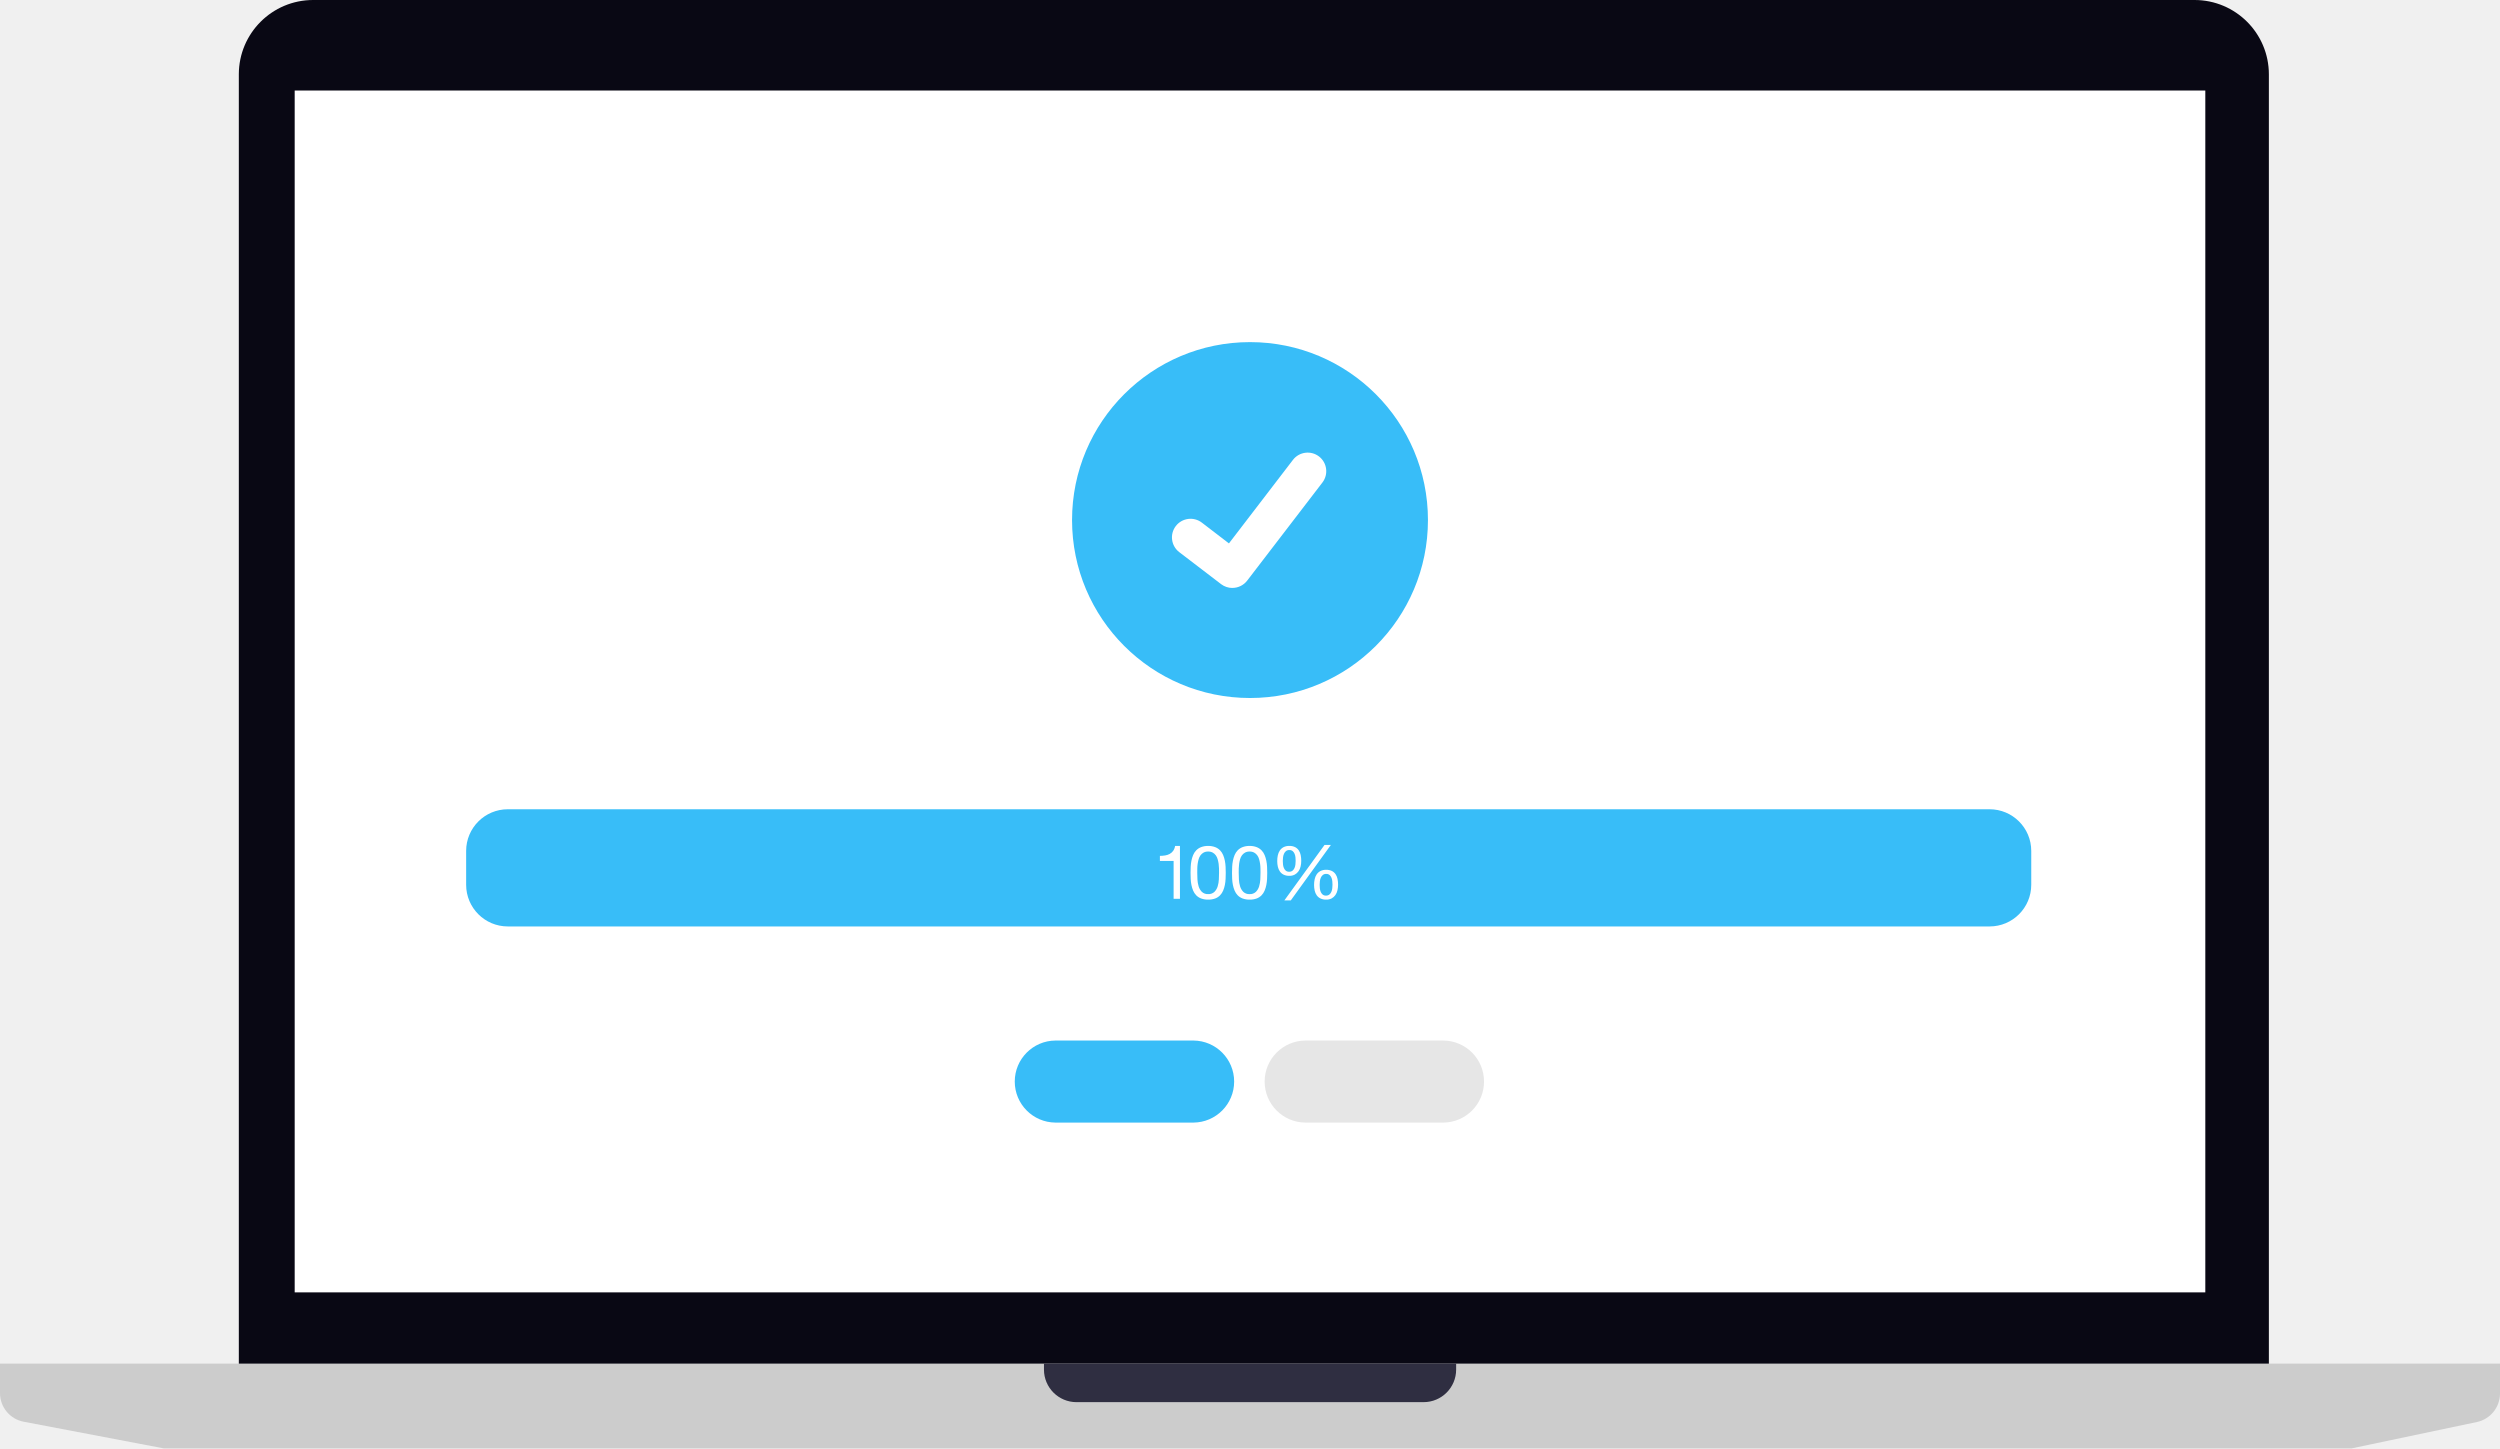
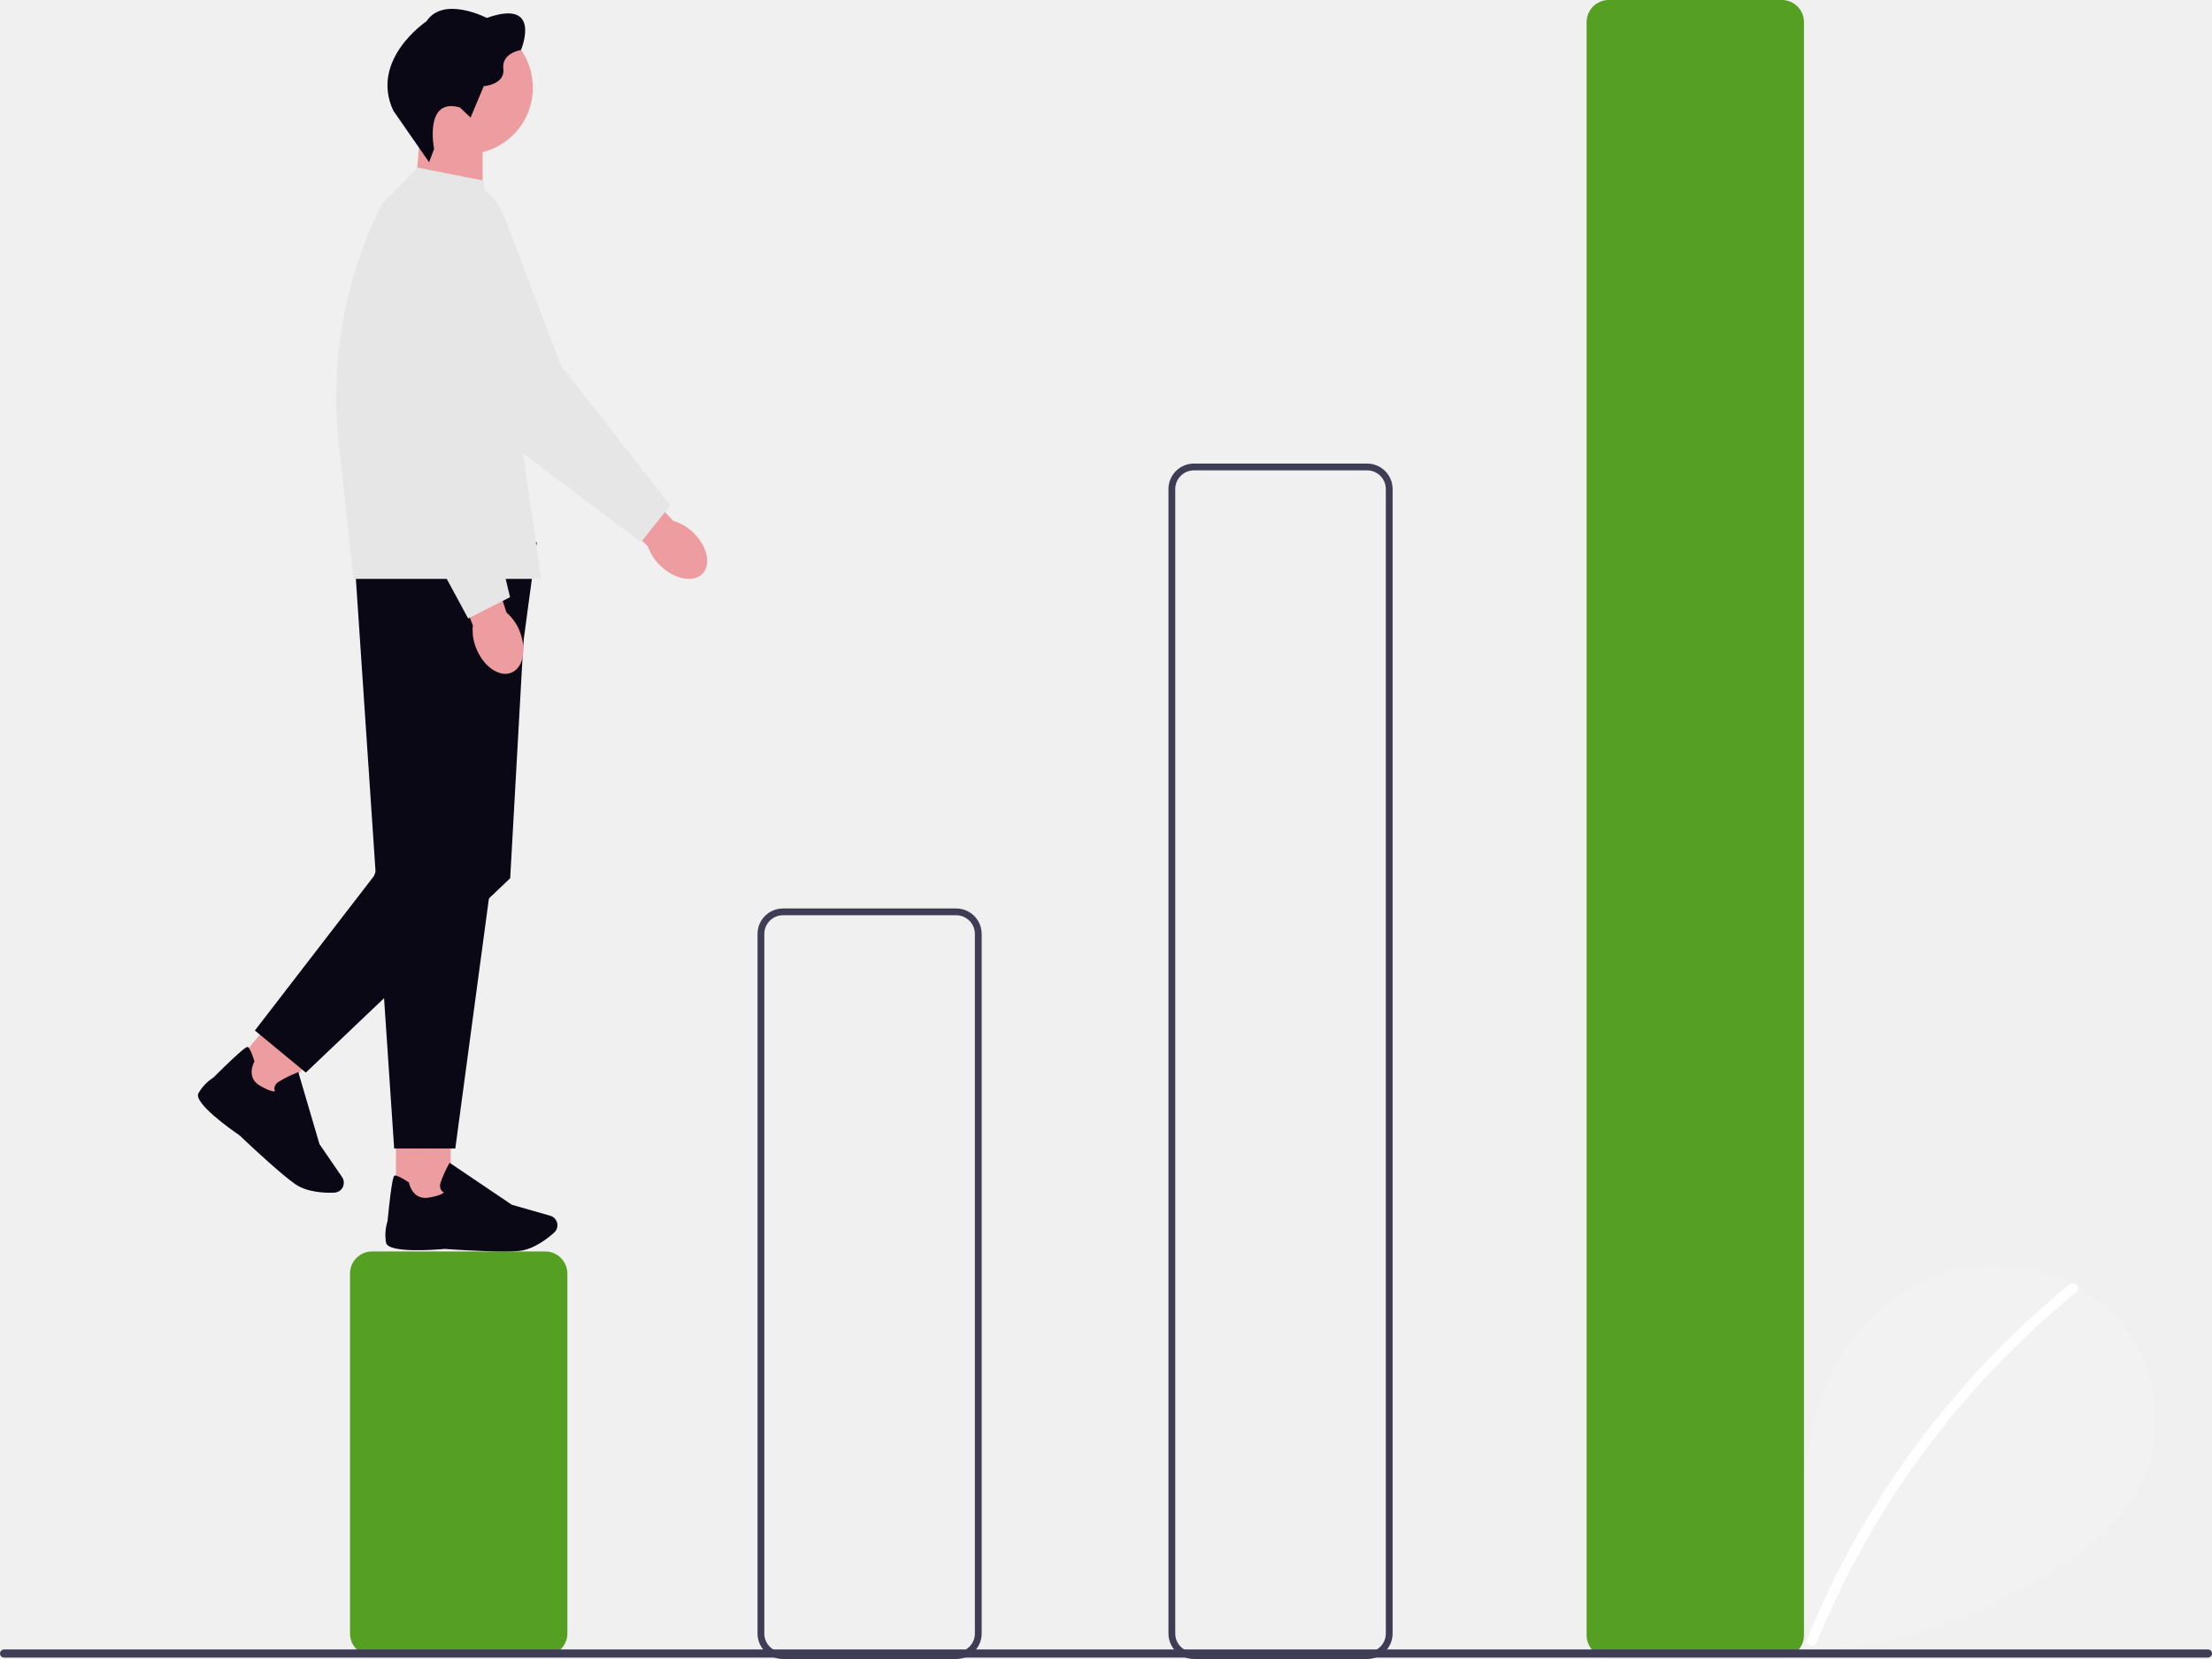
- <svg xmlns="http://www.w3.org/2000/svg" width="960" height="556.179" viewBox="0 0 960 556.179" role="img" artist="Katerina Limpitsouni" source="https://undraw.co/">
-   <g transform="translate(-651 -312)">
-     <g transform="translate(651 312)">
-       <path d="M1056.977,597.719H277.44V87.8A28.554,28.554,0,0,1,305.958,59.29h722.5A28.553,28.553,0,0,1,1056.977,87.8Z" transform="translate(-185.731 -59.29)" fill="#090814" />
-       <rect width="733.682" height="461.51" transform="translate(113.158 34.761)" fill="#fff" />
-       <path d="M1118.565,445.838H278.307L224.523,435.6a11.186,11.186,0,0,1-9.083-10.976V413.28h960v11.507a11.218,11.218,0,0,1-8.879,10.932l-48,10.1Z" transform="translate(-215.44 110.341)" fill="#ccc" />
-       <path d="M632.222,428.083H498.932A12.5,12.5,0,0,1,486.454,415.6V413.29H644.728V415.6a12.5,12.5,0,0,1-12.478,12.478Z" transform="translate(-85.57 110.345)" fill="#2f2e41" />
+ <svg xmlns="http://www.w3.org/2000/svg" width="800" height="600" viewBox="0 0 800 600" role="img" artist="Katerina Limpitsouni" source="https://undraw.co/">
+   <g transform="translate(-560 -247)">
+     <path d="M759.911,703.083c-9.071-7.665-14.58-19.773-13.135-31.56s10.394-22.623,22-25.126,24.841,4.426,28.367,15.766c1.94-21.863,4.177-44.642,15.8-63.26,10.525-16.858,28.754-28.921,48.511-31.079s40.558,5.993,52.879,21.586,15.338,38.263,6.709,56.166c-6.357,13.188-18.069,23-30.34,30.988a195.815,195.815,0,0,1-133.925,29.3" transform="translate(413.61 137.331)" fill="#f2f2f2" />
+     <path d="M894.341,574.213A323.109,323.109,0,0,0,799.4,702.587c-.906,2.219,2.7,3.185,3.593.991a319.508,319.508,0,0,1,93.979-126.73C898.836,575.333,896.186,572.711,894.341,574.213Z" transform="translate(414.068 137.386)" fill="#fff" />
+     <path d="M447.124,734.277H384.484a7.993,7.993,0,0,1-7.984-7.984V596.1a7.993,7.993,0,0,1,7.984-7.984h62.641a7.993,7.993,0,0,1,7.984,7.984V726.294A7.993,7.993,0,0,1,447.124,734.277Z" transform="translate(310.081 111.493)" fill="#55a023" />
+     <path d="M568.353,758.559H505.712a9.222,9.222,0,0,1-9.212-9.212V496.328a9.222,9.222,0,0,1,9.212-9.212h62.641a9.222,9.222,0,0,1,9.212,9.212V749.347A9.222,9.222,0,0,1,568.353,758.559ZM505.712,489.572a6.763,6.763,0,0,0-6.755,6.755V749.347a6.763,6.763,0,0,0,6.755,6.755h62.641a6.763,6.763,0,0,0,6.755-6.755V496.328a6.763,6.763,0,0,0-6.755-6.755Z" transform="translate(337.471 88.44)" fill="#3f3d56" />
+     <path d="M689.353,788.459H626.712a9.222,9.222,0,0,1-9.212-9.212V365.328a9.222,9.222,0,0,1,9.212-9.212h62.641a9.222,9.222,0,0,1,9.212,9.212v413.92A9.222,9.222,0,0,1,689.353,788.459ZM626.712,358.572a6.763,6.763,0,0,0-6.755,6.755v413.92A6.763,6.763,0,0,0,626.712,786h62.641a6.763,6.763,0,0,0,6.755-6.755V365.328a6.763,6.763,0,0,0-6.755-6.755Z" transform="translate(365.09 58.54)" fill="#3f3d56" />
+     <path d="M811.254,819H748.613a7.993,7.993,0,0,1-7.984-7.984V227.6a7.993,7.993,0,0,1,7.984-7.984h62.641a7.993,7.993,0,0,1,7.984,7.984V811.018A7.993,7.993,0,0,1,811.254,819Z" transform="translate(393.194 27.384)" fill="#55a023" />
+     <path d="M1073.7,708.242H276.628a1.466,1.466,0,1,1,0-2.932H1073.7a1.466,1.466,0,1,1,0,2.932Z" transform="translate(284.838 138.235)" fill="#3f3d56" />
+     <g transform="translate(631.595 247)">
+       <path d="M517.4,164.58h22.316v35.4L515.109,191.9Z" transform="translate(-436.758 -119.84)" fill="#ed9da0" />
+       <ellipse cx="24.015" cy="24.015" rx="24.015" ry="24.015" transform="translate(70.338 10.826) rotate(-7)" fill="#ed9da0" />
+       <path d="M466.9,319.455h0a17.355,17.355,0,0,0-7.234-4.246l-19.943-21.74-10.516,10.08,21.374,20.974a17.04,17.04,0,0,0,4.539,7.005c5.116,4.891,11.9,6.147,15.146,2.808s1.759-10-3.347-14.875H466.9Z" transform="translate(-287.801 -126.848)" fill="#ed9da0" />
+       <path d="M543.182,303.815l-10.59,13.315-54.743-41.438-.047-.095-31.99-59.7a20.475,20.475,0,1,1,37.173-16.984l20.756,54.326L543.183,303.8v.019Z" transform="translate(-372.395 -120.995)" fill="#e6e6e6" />
+       <path d="M560.07,156.929v.006Z" transform="translate(-435.646 -126.904)" fill="#ed9da0" />
+       <path d="M14.09,49.606,11.7,54.146,1.144,34.087C-5.21,14.626,16.983,3.448,16.983,3.448,24.228-5.081,38.78,4.9,38.78,4.9,59.772.233,49.636,17.926,49.636,17.926s-7.158.158-7.158,5.948-7.8,5.391-7.8,5.391L28.564,39.96l-3.376-4.1c-12.549-5.314-11.1,13.749-11.1,13.749Z" transform="translate(65.376 6.347) rotate(-7)" fill="#090814" />
+       <rect width="19.802" height="28.095" transform="translate(71.599 407.511)" fill="#ed9da0" />
+       <path d="M529.428,594.055c-8.69,0-21.379-.908-21.476-.917-3.392.3-20.341,1.636-21.183-2.241a16.651,16.651,0,0,1,.53-7.8c1.636-16.2,2.241-16.388,2.6-16.492.58-.17,2.26.631,4.993,2.391l.17.114.038.2c.047.246,1.258,6.194,7,5.285,3.934-.624,5.206-1.494,5.617-1.919a2.419,2.419,0,0,1-1.04-.869,3.042,3.042,0,0,1-.217-2.536,40.091,40.091,0,0,1,3.043-6.837l.256-.454,22.5,15.184,13.9,3.972a3.556,3.556,0,0,1,2.318,2.051h0a3.584,3.584,0,0,1-.908,4.047c-2.524,2.269-7.547,6.153-12.8,6.638-1.4.133-3.253.18-5.333.18h0Z" transform="translate(-418.744 -141.446)" fill="#090814" />
+       <rect width="19.802" height="28.095" transform="translate(27.027 399.666) rotate(-140.436)" fill="#ed9da0" />
+       <path d="M599.206,564.065c-6.7-5.541-15.9-14.326-15.962-14.392-2.808-1.919-16.719-11.7-14.894-15.225a16.5,16.5,0,0,1,5.381-5.674c11.584-11.451,12.161-11.2,12.511-11.054.558.237,1.341,1.919,2.326,5.021l.057.189-.1.18c-.133.227-2.988,5.588,2.014,8.539,3.432,2.024,4.965,2.166,5.551,2.1a2.414,2.414,0,0,1-.246-1.341,3.049,3.049,0,0,1,1.449-2.09A40.232,40.232,0,0,1,604,526.99l.482-.189,7.659,26.043,8.18,11.924a3.588,3.588,0,0,1,.473,3.064h0a3.6,3.6,0,0,1-3.281,2.543c-3.385.145-9.731-.066-14.09-3.043-1.154-.8-2.608-1.938-4.218-3.26h0Z" transform="translate(-568.186 -139.039)" fill="#090814" />
+       <path d="M559.02,319.1,529.544,538.344H507.435L492.7,319.1h66.326Z" transform="translate(-436.477 -122.965)" fill="#090814" />
+       <path d="M535.766,436.265,492.7,492.142l18.43,15.224,73.909-70.3,6.6-117.971-13.217,11.816Z" transform="translate(-472.117 -119.446)" fill="#090814" />
+       <path d="M545.916,188.41l20.893,144.053H498.887l-5.267-48.632a156.293,156.293,0,0,1,15.395-86.725l13.055-13.383,23.848,4.688Z" transform="translate(-442.662 -123.104)" fill="#e6e6e6" />
+       <path d="M527.22,356.781h0a17.3,17.3,0,0,0-4.823-6.864l-9.129-28.068-13.759,4.812,10.732,27.944a16.941,16.941,0,0,0,1.219,8.265c2.619,6.563,8.275,10.525,12.615,8.839s5.74-8.369,3.121-14.932h.019Z" transform="translate(-410.816 -128.391)" fill="#ed9da0" />
+       <path d="M556.777,337.49l-15.158,7.716L509,284.788v-.1L504.665,217.1a20.476,20.476,0,1,1,40.87,0l-3.66,58.035,14.9,62.364h0Z" transform="translate(-443.901 -121.516)" fill="#e6e6e6" />
    </g>
-     <ellipse cx="68.332" cy="68.331" rx="68.332" ry="68.331" transform="translate(1062.668 443.373)" fill="#38bdf8" />
-     <path d="M557.156,266.055a7.087,7.087,0,0,1-4.264-1.417l-.076-.057L536.757,252.3a7.137,7.137,0,0,1,8.684-11.33l10.4,7.977,24.579-32.067a7.133,7.133,0,0,1,10-1.321h0l-.152.212.157-.212a7.142,7.142,0,0,1,1.319,10l-28.911,37.7a7.138,7.138,0,0,1-5.676,2.783Z" transform="translate(567.07 271.717)" fill="#fff" />
-     <path d="M16,0H585a16,16,0,0,1,16,16V29a16,16,0,0,1-16,16H16A16,16,0,0,1,0,29V16A16,16,0,0,1,16,0Z" transform="translate(830 622.755)" fill="#38bdf8" />
-     <path d="M15.754,0H68.743a15.754,15.754,0,0,1,0,31.507H15.754A15.754,15.754,0,0,1,15.754,0Z" transform="translate(1040.542 711.567)" fill="#38bdf8" />
-     <path d="M11.445,6.24V-14.068H9.583a4.465,4.465,0,0,1-.745,1.89A4.017,4.017,0,0,1,7.507-11a5.474,5.474,0,0,1-1.762.587,12.538,12.538,0,0,1-2,.158V-8.31H9.01V6.24Zm6.645-10q0-.745.014-1.647a14.359,14.359,0,0,1,.143-1.8,13.413,13.413,0,0,1,.372-1.762,4.669,4.669,0,0,1,.716-1.5,3.689,3.689,0,0,1,1.189-1.045,3.528,3.528,0,0,1,1.747-.4,3.528,3.528,0,0,1,1.747.4,3.689,3.689,0,0,1,1.189,1.045,4.669,4.669,0,0,1,.716,1.5A13.413,13.413,0,0,1,26.3-7.208a14.359,14.359,0,0,1,.143,1.8q.014.9.014,1.647,0,1.146-.072,2.564a10.792,10.792,0,0,1-.458,2.664,5.031,5.031,0,0,1-1.246,2.105,3.253,3.253,0,0,1-2.406.859,3.253,3.253,0,0,1-2.406-.859A5.031,5.031,0,0,1,18.62,1.471a10.792,10.792,0,0,1-.458-2.664Q18.09-2.611,18.09-3.756Zm-2.578.029q0,1.117.057,2.32A15.789,15.789,0,0,0,15.856.941,11.167,11.167,0,0,0,16.515,3.1a5.823,5.823,0,0,0,1.174,1.79,5.193,5.193,0,0,0,1.876,1.217,7.408,7.408,0,0,0,2.707.444,7.382,7.382,0,0,0,2.721-.444,5.216,5.216,0,0,0,1.862-1.217A5.823,5.823,0,0,0,28.029,3.1,11.167,11.167,0,0,0,28.688.941a15.789,15.789,0,0,0,.286-2.349q.057-1.2.057-2.32t-.057-2.32A15.789,15.789,0,0,0,28.688-8.4a11.517,11.517,0,0,0-.659-2.177,5.777,5.777,0,0,0-1.174-1.8,5.349,5.349,0,0,0-1.876-1.232,7.2,7.2,0,0,0-2.707-.458,7.2,7.2,0,0,0-2.707.458,5.349,5.349,0,0,0-1.876,1.232,5.777,5.777,0,0,0-1.174,1.8A11.517,11.517,0,0,0,15.856-8.4a15.789,15.789,0,0,0-.286,2.349Q15.512-4.845,15.512-3.728Zm18.5-.029q0-.745.014-1.647a14.359,14.359,0,0,1,.143-1.8,13.413,13.413,0,0,1,.372-1.762,4.669,4.669,0,0,1,.716-1.5,3.689,3.689,0,0,1,1.189-1.045,3.528,3.528,0,0,1,1.747-.4,3.528,3.528,0,0,1,1.747.4,3.689,3.689,0,0,1,1.189,1.045,4.669,4.669,0,0,1,.716,1.5,13.412,13.412,0,0,1,.372,1.762,14.36,14.36,0,0,1,.143,1.8q.014.9.014,1.647,0,1.146-.072,2.564a10.793,10.793,0,0,1-.458,2.664A5.031,5.031,0,0,1,40.6,3.576a3.253,3.253,0,0,1-2.406.859,3.253,3.253,0,0,1-2.406-.859,5.031,5.031,0,0,1-1.246-2.105,10.792,10.792,0,0,1-.458-2.664Q34.015-2.611,34.015-3.756Zm-2.578.029q0,1.117.057,2.32A15.789,15.789,0,0,0,31.781.941,11.168,11.168,0,0,0,32.44,3.1a5.823,5.823,0,0,0,1.174,1.79,5.193,5.193,0,0,0,1.876,1.217,7.408,7.408,0,0,0,2.707.444,7.382,7.382,0,0,0,2.721-.444A5.216,5.216,0,0,0,42.78,4.894,5.823,5.823,0,0,0,43.955,3.1,11.167,11.167,0,0,0,44.613.941,15.789,15.789,0,0,0,44.9-1.408q.057-1.2.057-2.32T44.9-6.048A15.789,15.789,0,0,0,44.613-8.4a11.517,11.517,0,0,0-.659-2.177,5.777,5.777,0,0,0-1.174-1.8A5.349,5.349,0,0,0,40.9-13.609a7.2,7.2,0,0,0-2.707-.458,7.2,7.2,0,0,0-2.707.458,5.349,5.349,0,0,0-1.876,1.232,5.777,5.777,0,0,0-1.174,1.8A11.517,11.517,0,0,0,31.781-8.4a15.789,15.789,0,0,0-.286,2.349Q31.438-4.845,31.438-3.728ZM50.943-8.31A11.907,11.907,0,0,1,51.029-9.7a4.658,4.658,0,0,1,.358-1.346,2.845,2.845,0,0,1,.759-1.031,1.918,1.918,0,0,1,1.289-.415,1.907,1.907,0,0,1,1.3.415,2.777,2.777,0,0,1,.73,1.031A4.639,4.639,0,0,1,55.8-9.7q.072.73.072,1.361a12.277,12.277,0,0,1-.086,1.4,4.672,4.672,0,0,1-.358,1.361,2.714,2.714,0,0,1-.759,1.017,2.01,2.01,0,0,1-1.318.4,1.862,1.862,0,0,1-1.275-.415,2.777,2.777,0,0,1-.73-1.031,4.639,4.639,0,0,1-.329-1.346Q50.943-7.68,50.943-8.31ZM48.8-8.253a9.579,9.579,0,0,0,.243,2.205,5.161,5.161,0,0,0,.788,1.8,3.789,3.789,0,0,0,1.432,1.217,4.833,4.833,0,0,0,2.177.444,4.244,4.244,0,0,0,2.12-.487,4.332,4.332,0,0,0,1.418-1.275,5.152,5.152,0,0,0,.8-1.833,9.5,9.5,0,0,0,.243-2.163,11.014,11.014,0,0,0-.215-2.22,4.937,4.937,0,0,0-.745-1.819,3.818,3.818,0,0,0-1.4-1.232,4.756,4.756,0,0,0-2.22-.458,4.654,4.654,0,0,0-2.205.473A3.932,3.932,0,0,0,49.8-12.32a5.259,5.259,0,0,0-.773,1.847A10.35,10.35,0,0,0,48.8-8.253ZM65.093.855a11.909,11.909,0,0,1,.086-1.389,4.658,4.658,0,0,1,.358-1.346A2.845,2.845,0,0,1,66.3-2.911a1.918,1.918,0,0,1,1.289-.415,1.907,1.907,0,0,1,1.3.415,2.777,2.777,0,0,1,.73,1.031,4.639,4.639,0,0,1,.329,1.346q.072.73.072,1.361a12.275,12.275,0,0,1-.086,1.4,4.672,4.672,0,0,1-.358,1.361,2.714,2.714,0,0,1-.759,1.017,2.01,2.01,0,0,1-1.318.4,1.862,1.862,0,0,1-1.275-.415,2.777,2.777,0,0,1-.73-1.031,4.639,4.639,0,0,1-.329-1.346Q65.093,1.485,65.093.855ZM62.945.913a9.578,9.578,0,0,0,.243,2.205,5.012,5.012,0,0,0,.788,1.79,3.84,3.84,0,0,0,1.432,1.2,4.833,4.833,0,0,0,2.177.444,4.349,4.349,0,0,0,2.12-.473,4.188,4.188,0,0,0,1.418-1.26,5.152,5.152,0,0,0,.8-1.833A9.5,9.5,0,0,0,72.168.827a11.014,11.014,0,0,0-.215-2.22,4.937,4.937,0,0,0-.745-1.819,3.818,3.818,0,0,0-1.4-1.232,4.756,4.756,0,0,0-2.22-.458,4.654,4.654,0,0,0-2.205.473,3.932,3.932,0,0,0-1.432,1.275,5.259,5.259,0,0,0-.773,1.847A10.35,10.35,0,0,0,62.945.913Zm4.01-15.353L51.545,6.842h2.463L69.389-14.44Z" transform="translate(1092.656 650.906)" fill="#fff" />
-     <path d="M15.754,0H68.743a15.754,15.754,0,0,1,0,31.507H15.754A15.754,15.754,0,0,1,15.754,0Z" transform="translate(1136.496 711.567)" fill="#e6e6e6" />
  </g>
</svg>
